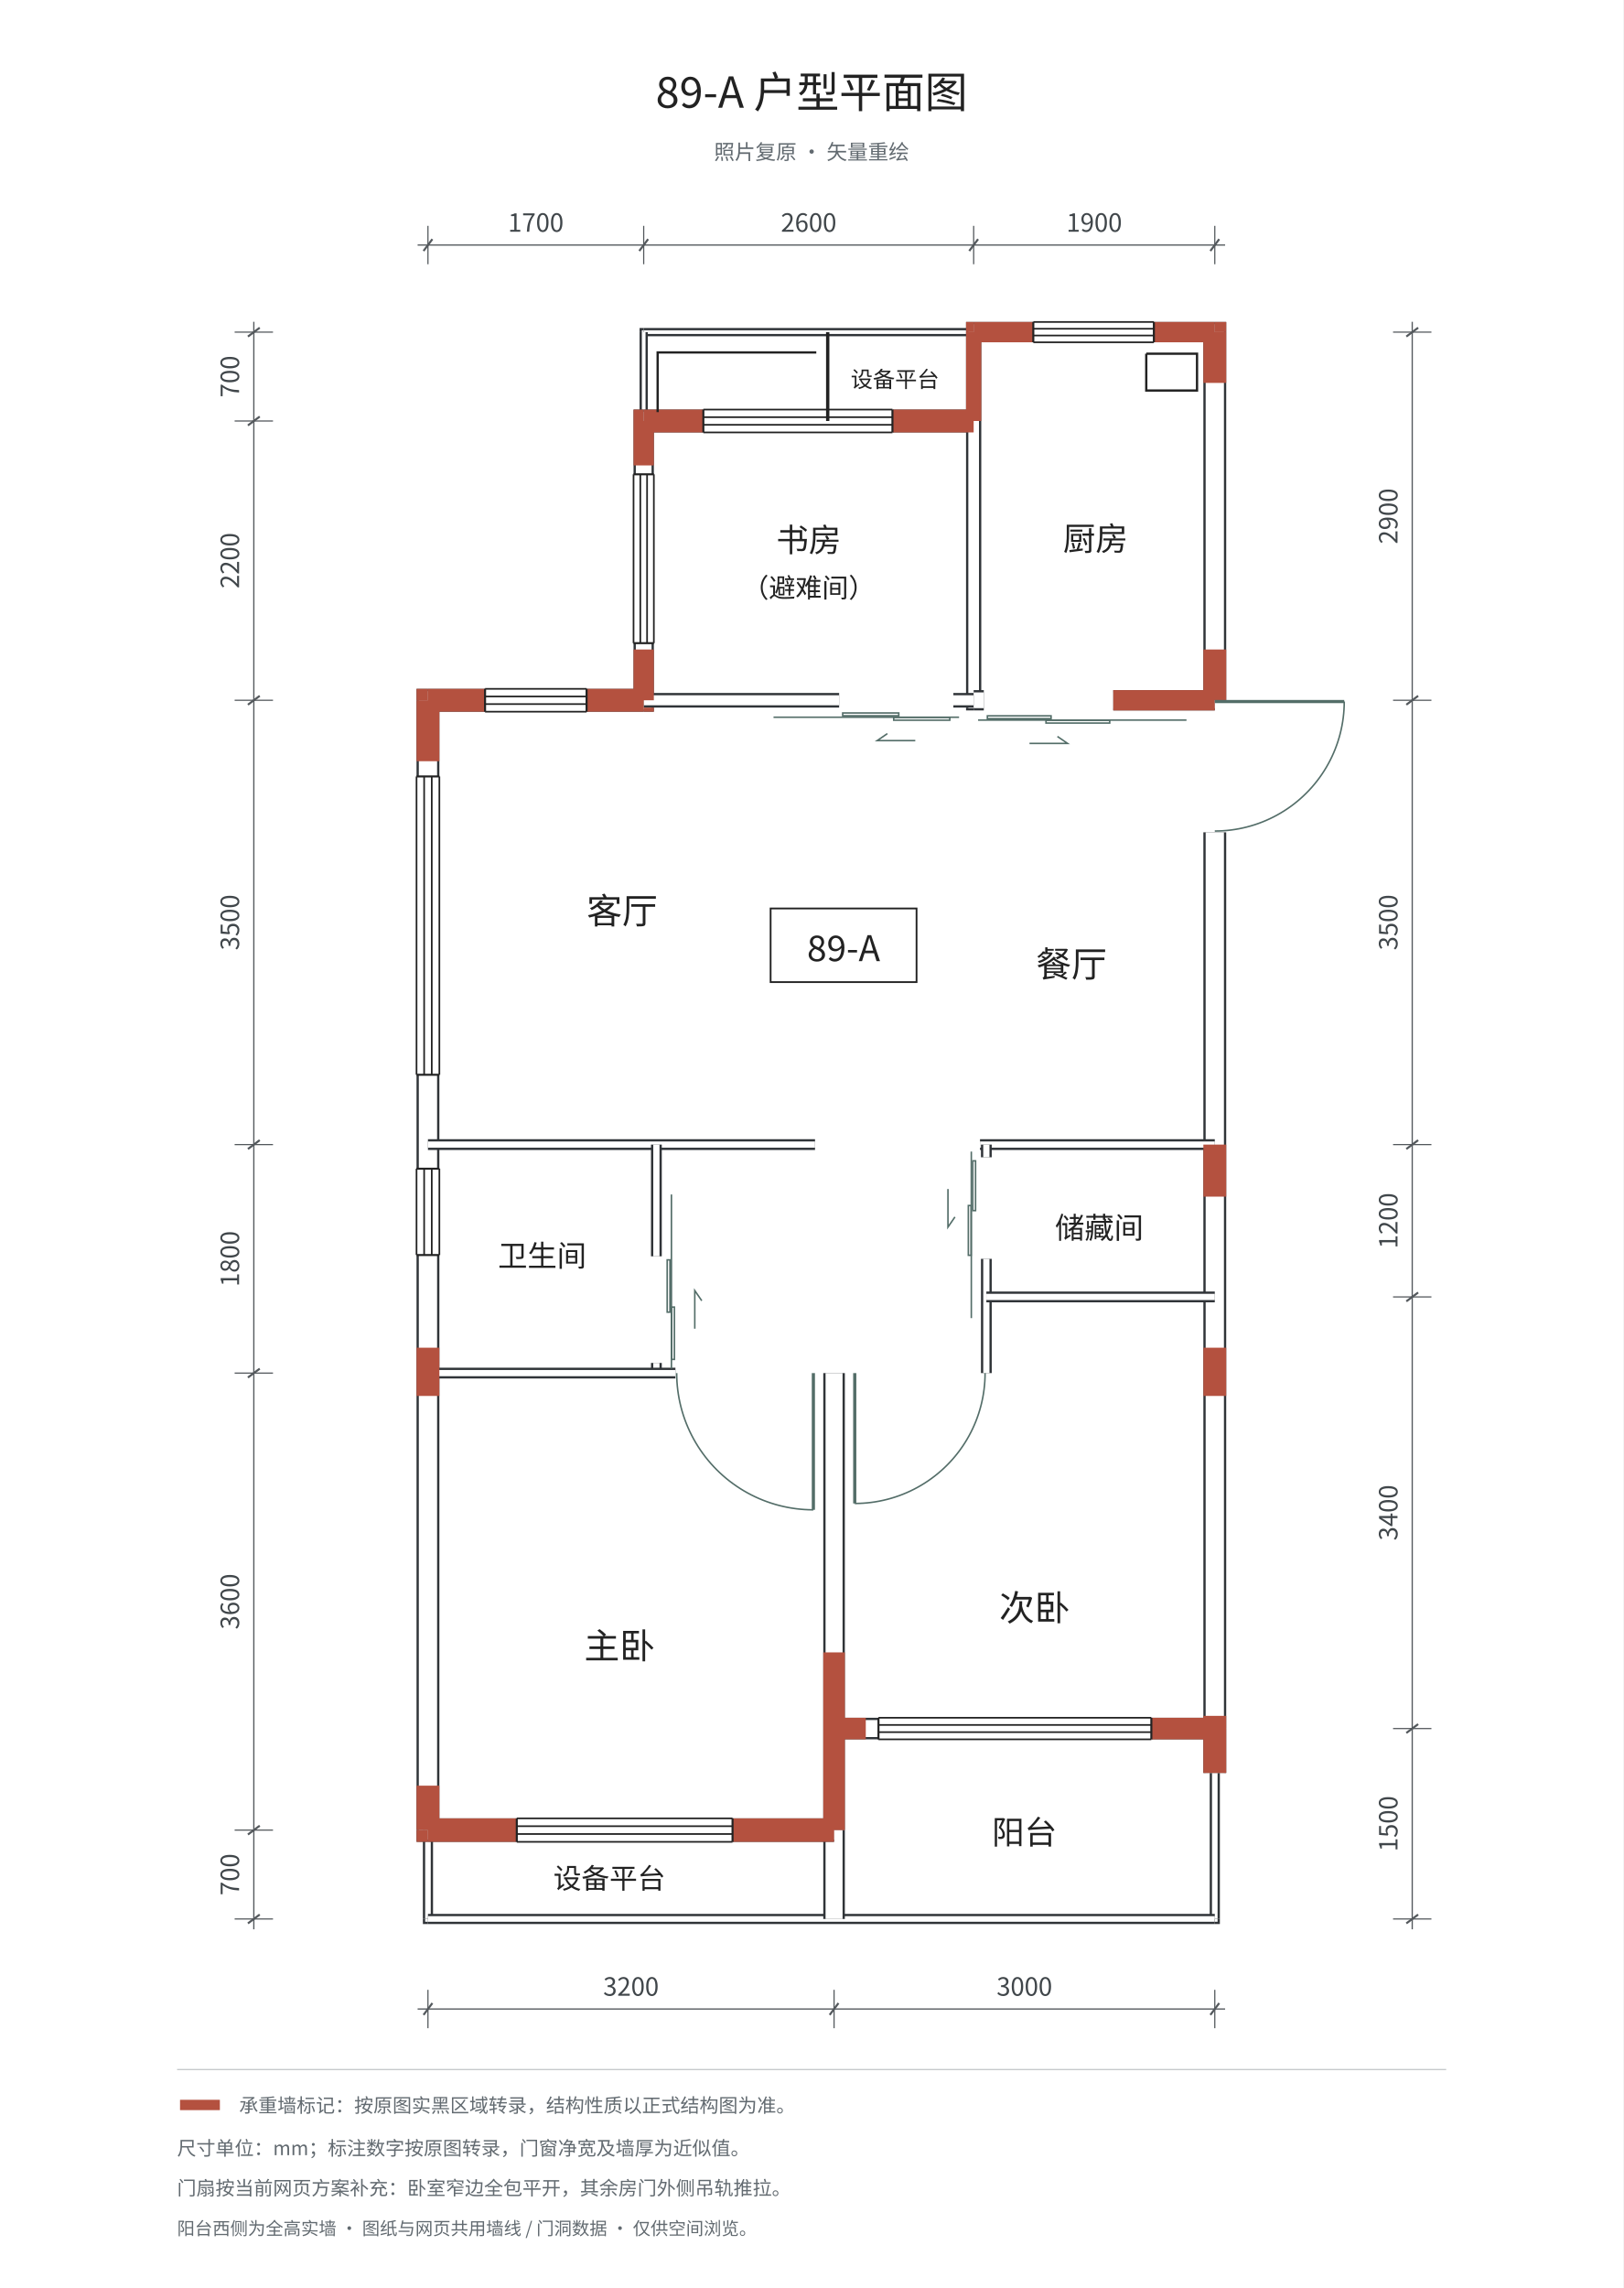
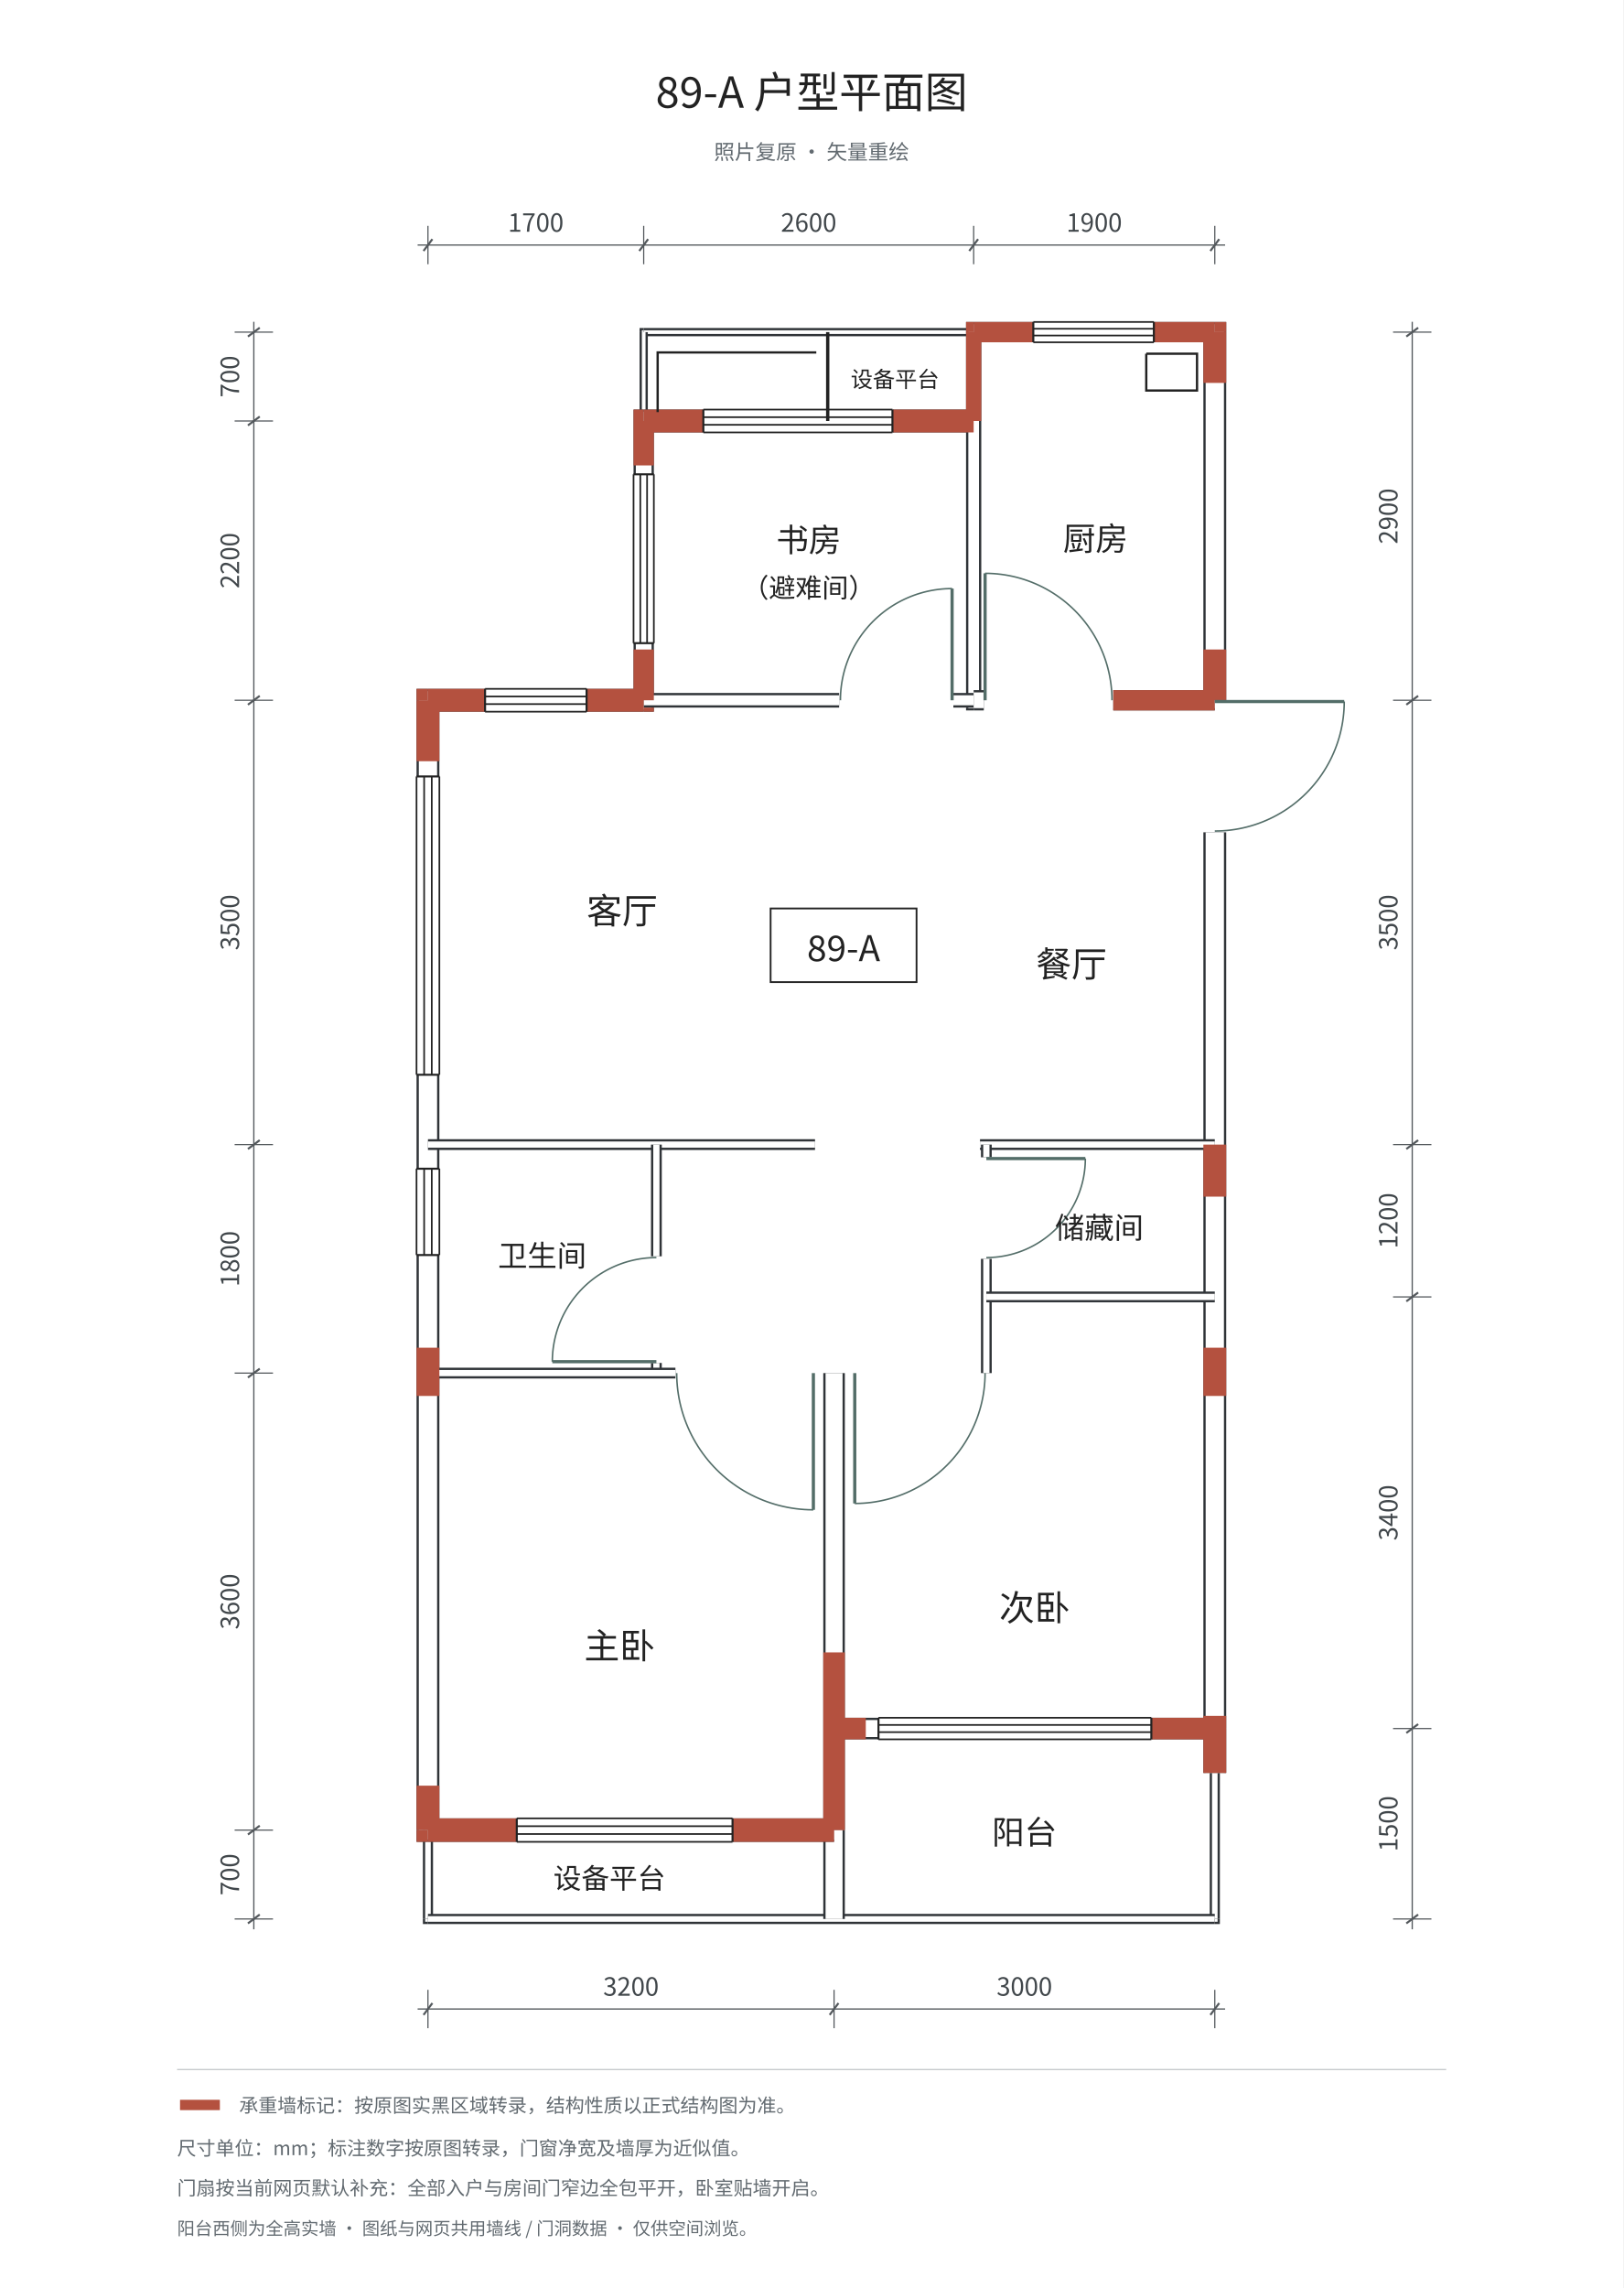
<svg xmlns="http://www.w3.org/2000/svg" width="1100" height="1550" viewBox="0 0 1100 1550">
  <rect width="1100" height="1550" fill="white" />
  <g id="heading">
    <text x="550.000" y="73.000" font-family="Microsoft YaHei, Noto Sans CJK SC, sans-serif" font-size="29" text-anchor="middle" fill="#222222">89-A 户型平面图</text>
    <text x="550.000" y="108.000" font-family="Microsoft YaHei, Noto Sans CJK SC, sans-serif" font-size="14" text-anchor="middle" fill="#626a70">照片复原 · 矢量重绘</text>
  </g>
  <g id="walls">
    <g id="wall-north-platform">
      <polyline points="436.200,225.000 659.800,225.000" fill="none" stroke="#303438" stroke-width="5.590" stroke-linejoin="miter" />
      <polyline points="436.200,225.000 659.800,225.000" fill="none" stroke="#ffffff" stroke-width="2.494" stroke-linejoin="miter" />
    </g>
    <g id="wall-kitchen-north">
      <polyline points="659.800,225.000 700.220,225.000" fill="none" stroke="#303438" stroke-width="13.760" stroke-linejoin="miter" />
      <polyline points="659.800,225.000 700.220,225.000" fill="none" stroke="#ffffff" stroke-width="10.664" stroke-linejoin="miter" />
      <polyline points="781.920,225.000 823.200,225.000" fill="none" stroke="#303438" stroke-width="13.760" stroke-linejoin="miter" />
      <polyline points="781.920,225.000 823.200,225.000" fill="none" stroke="#ffffff" stroke-width="10.664" stroke-linejoin="miter" />
    </g>
    <g id="wall-platform-west">
      <polyline points="436.200,225.000 436.200,285.200" fill="none" stroke="#303438" stroke-width="5.590" stroke-linejoin="miter" />
      <polyline points="436.200,225.000 436.200,285.200" fill="none" stroke="#ffffff" stroke-width="2.494" stroke-linejoin="miter" />
    </g>
    <g id="wall-study-west">
      <polyline points="436.200,285.200 436.200,321.320" fill="none" stroke="#303438" stroke-width="13.760" stroke-linejoin="miter" />
      <polyline points="436.200,285.200 436.200,321.320" fill="none" stroke="#ffffff" stroke-width="10.664" stroke-linejoin="miter" />
      <polyline points="436.200,435.700 436.200,474.400" fill="none" stroke="#303438" stroke-width="13.760" stroke-linejoin="miter" />
      <polyline points="436.200,435.700 436.200,474.400" fill="none" stroke="#ffffff" stroke-width="10.664" stroke-linejoin="miter" />
    </g>
    <g id="wall-east">
      <polyline points="823.200,225.000 823.200,474.400" fill="none" stroke="#303438" stroke-width="15.480" stroke-linejoin="miter" />
      <polyline points="823.200,225.000 823.200,474.400" fill="none" stroke="#ffffff" stroke-width="12.384" stroke-linejoin="miter" />
      <polyline points="823.200,563.840 823.200,1171.000" fill="none" stroke="#303438" stroke-width="15.480" stroke-linejoin="miter" />
      <polyline points="823.200,563.840 823.200,1171.000" fill="none" stroke="#ffffff" stroke-width="12.384" stroke-linejoin="miter" />
    </g>
    <g id="wall-balcony-east-post">
      <polyline points="823.200,1171.000 823.200,1201.100" fill="none" stroke="#303438" stroke-width="15.480" stroke-linejoin="miter" />
      <polyline points="823.200,1171.000 823.200,1201.100" fill="none" stroke="#ffffff" stroke-width="12.384" stroke-linejoin="miter" />
    </g>
    <g id="wall-balcony-east">
      <polyline points="823.200,1201.100 823.200,1300.000" fill="none" stroke="#303438" stroke-width="6.880" stroke-linejoin="miter" />
      <polyline points="823.200,1201.100 823.200,1300.000" fill="none" stroke="#ffffff" stroke-width="3.784" stroke-linejoin="miter" />
    </g>
    <g id="wall-living-north">
      <polyline points="290.000,474.400 328.700,474.400" fill="none" stroke="#303438" stroke-width="15.480" stroke-linejoin="miter" />
      <polyline points="290.000,474.400 328.700,474.400" fill="none" stroke="#ffffff" stroke-width="12.384" stroke-linejoin="miter" />
      <polyline points="397.500,474.400 436.200,474.400" fill="none" stroke="#303438" stroke-width="15.480" stroke-linejoin="miter" />
      <polyline points="397.500,474.400 436.200,474.400" fill="none" stroke="#ffffff" stroke-width="12.384" stroke-linejoin="miter" />
    </g>
    <g id="wall-west">
      <polyline points="290.000,474.400 290.000,526.000" fill="none" stroke="#303438" stroke-width="15.480" stroke-linejoin="miter" />
      <polyline points="290.000,474.400 290.000,526.000" fill="none" stroke="#ffffff" stroke-width="12.384" stroke-linejoin="miter" />
      <polyline points="290.000,728.100 290.000,791.740" fill="none" stroke="#303438" stroke-width="15.480" stroke-linejoin="miter" />
      <polyline points="290.000,728.100 290.000,791.740" fill="none" stroke="#ffffff" stroke-width="12.384" stroke-linejoin="miter" />
      <polyline points="290.000,850.220 290.000,1239.800" fill="none" stroke="#303438" stroke-width="15.480" stroke-linejoin="miter" />
      <polyline points="290.000,850.220 290.000,1239.800" fill="none" stroke="#ffffff" stroke-width="12.384" stroke-linejoin="miter" />
    </g>
    <g id="wall-south-platform-west">
      <polyline points="290.000,1239.800 290.000,1300.000" fill="none" stroke="#303438" stroke-width="6.880" stroke-linejoin="miter" />
      <polyline points="290.000,1239.800 290.000,1300.000" fill="none" stroke="#ffffff" stroke-width="3.784" stroke-linejoin="miter" />
    </g>
    <g id="wall-south-guard">
      <polyline points="290.000,1300.000 823.200,1300.000" fill="none" stroke="#303438" stroke-width="6.880" stroke-linejoin="miter" />
      <polyline points="290.000,1300.000 823.200,1300.000" fill="none" stroke="#ffffff" stroke-width="3.784" stroke-linejoin="miter" />
    </g>
    <g id="wall-study-north">
      <polyline points="436.200,285.200 476.620,285.200" fill="none" stroke="#303438" stroke-width="15.480" stroke-linejoin="miter" />
      <polyline points="436.200,285.200 476.620,285.200" fill="none" stroke="#ffffff" stroke-width="12.384" stroke-linejoin="miter" />
      <polyline points="604.760,285.200 659.800,285.200" fill="none" stroke="#303438" stroke-width="15.480" stroke-linejoin="miter" />
      <polyline points="604.760,285.200 659.800,285.200" fill="none" stroke="#ffffff" stroke-width="12.384" stroke-linejoin="miter" />
    </g>
    <g id="wall-study-kitchen">
      <polyline points="659.800,225.000 659.800,474.400" fill="none" stroke="#303438" stroke-width="10.320" stroke-linejoin="miter" />
      <polyline points="659.800,225.000 659.800,474.400" fill="none" stroke="#ffffff" stroke-width="7.224" stroke-linejoin="miter" />
    </g>
    <g id="wall-study-south">
      <polyline points="436.200,474.400 568.640,474.400" fill="none" stroke="#303438" stroke-width="9.890" stroke-linejoin="miter" />
      <polyline points="436.200,474.400 568.640,474.400" fill="none" stroke="#ffffff" stroke-width="6.794" stroke-linejoin="miter" />
      <polyline points="646.040,474.400 659.800,474.400" fill="none" stroke="#303438" stroke-width="9.890" stroke-linejoin="miter" />
      <polyline points="646.040,474.400 659.800,474.400" fill="none" stroke="#ffffff" stroke-width="6.794" stroke-linejoin="miter" />
    </g>
    <g id="wall-kitchen-south">
      <polyline points="659.800,474.400 666.680,474.400" fill="none" stroke="#303438" stroke-width="13.760" stroke-linejoin="miter" />
      <polyline points="659.800,474.400 666.680,474.400" fill="none" stroke="#ffffff" stroke-width="10.664" stroke-linejoin="miter" />
      <polyline points="754.400,474.400 823.200,474.400" fill="none" stroke="#303438" stroke-width="13.760" stroke-linejoin="miter" />
      <polyline points="754.400,474.400 823.200,474.400" fill="none" stroke="#ffffff" stroke-width="10.664" stroke-linejoin="miter" />
    </g>
    <g id="wall-bath-north">
      <polyline points="290.000,775.400 552.300,775.400" fill="none" stroke="#303438" stroke-width="7.310" stroke-linejoin="miter" />
      <polyline points="290.000,775.400 552.300,775.400" fill="none" stroke="#ffffff" stroke-width="4.214" stroke-linejoin="miter" />
    </g>
    <g id="wall-storage-north">
      <polyline points="664.100,775.400 823.200,775.400" fill="none" stroke="#303438" stroke-width="7.310" stroke-linejoin="miter" />
      <polyline points="664.100,775.400 823.200,775.400" fill="none" stroke="#ffffff" stroke-width="4.214" stroke-linejoin="miter" />
    </g>
    <g id="wall-bath-east">
      <polyline points="444.800,775.400 444.800,851.080" fill="none" stroke="#303438" stroke-width="7.310" stroke-linejoin="miter" />
      <polyline points="444.800,775.400 444.800,851.080" fill="none" stroke="#ffffff" stroke-width="4.214" stroke-linejoin="miter" />
      <polyline points="444.800,923.320 444.800,930.200" fill="none" stroke="#303438" stroke-width="7.310" stroke-linejoin="miter" />
      <polyline points="444.800,923.320 444.800,930.200" fill="none" stroke="#ffffff" stroke-width="4.214" stroke-linejoin="miter" />
    </g>
    <g id="wall-bath-south">
      <polyline points="290.000,930.200 457.700,930.200" fill="none" stroke="#303438" stroke-width="7.310" stroke-linejoin="miter" />
      <polyline points="290.000,930.200 457.700,930.200" fill="none" stroke="#ffffff" stroke-width="4.214" stroke-linejoin="miter" />
    </g>
    <g id="wall-storage-west">
      <polyline points="668.400,775.400 668.400,784.000" fill="none" stroke="#303438" stroke-width="7.310" stroke-linejoin="miter" />
      <polyline points="668.400,775.400 668.400,784.000" fill="none" stroke="#ffffff" stroke-width="4.214" stroke-linejoin="miter" />
      <polyline points="668.400,852.800 668.400,930.200" fill="none" stroke="#303438" stroke-width="7.310" stroke-linejoin="miter" />
      <polyline points="668.400,852.800 668.400,930.200" fill="none" stroke="#ffffff" stroke-width="4.214" stroke-linejoin="miter" />
    </g>
    <g id="wall-storage-south">
      <polyline points="668.400,878.600 823.200,878.600" fill="none" stroke="#303438" stroke-width="7.310" stroke-linejoin="miter" />
      <polyline points="668.400,878.600 823.200,878.600" fill="none" stroke="#ffffff" stroke-width="4.214" stroke-linejoin="miter" />
    </g>
    <g id="wall-bedroom-divider">
      <polyline points="565.200,930.200 565.200,1239.800" fill="none" stroke="#303438" stroke-width="14.620" stroke-linejoin="miter" />
      <polyline points="565.200,930.200 565.200,1239.800" fill="none" stroke="#ffffff" stroke-width="11.524" stroke-linejoin="miter" />
    </g>
    <g id="wall-platform-divider">
      <polyline points="565.200,1239.800 565.200,1300.000" fill="none" stroke="#303438" stroke-width="14.620" stroke-linejoin="miter" />
      <polyline points="565.200,1239.800 565.200,1300.000" fill="none" stroke="#ffffff" stroke-width="11.524" stroke-linejoin="miter" />
    </g>
    <g id="wall-master-south">
      <polyline points="290.000,1239.800 350.200,1239.800" fill="none" stroke="#303438" stroke-width="15.910" stroke-linejoin="miter" />
      <polyline points="290.000,1239.800 350.200,1239.800" fill="none" stroke="#ffffff" stroke-width="12.814" stroke-linejoin="miter" />
      <polyline points="496.400,1239.800 565.200,1239.800" fill="none" stroke="#303438" stroke-width="15.910" stroke-linejoin="miter" />
      <polyline points="496.400,1239.800 565.200,1239.800" fill="none" stroke="#ffffff" stroke-width="12.814" stroke-linejoin="miter" />
    </g>
    <g id="wall-balcony-door">
      <polyline points="565.200,1171.000 595.300,1171.000" fill="none" stroke="#303438" stroke-width="14.620" stroke-linejoin="miter" />
      <polyline points="565.200,1171.000 595.300,1171.000" fill="none" stroke="#ffffff" stroke-width="11.524" stroke-linejoin="miter" />
      <polyline points="780.200,1171.000 823.200,1171.000" fill="none" stroke="#303438" stroke-width="14.620" stroke-linejoin="miter" />
      <polyline points="780.200,1171.000 823.200,1171.000" fill="none" stroke="#ffffff" stroke-width="11.524" stroke-linejoin="miter" />
    </g>
  </g>
  <g id="square-wall-junctions">
    <polygon points="433.405,222.205 436.200,222.205 436.200,225.000 433.405,225.000" fill="#303438" stroke="#303438" stroke-width="0.000" stroke-linejoin="miter" />
    <polygon points="434.953,223.753 436.200,223.753 436.200,225.000 434.953,225.000" fill="#ffffff" stroke="#ffffff" stroke-width="0.000" stroke-linejoin="miter" />
    <polygon points="823.200,218.120 830.940,218.120 830.940,225.000 823.200,225.000" fill="#303438" stroke="#303438" stroke-width="0.000" stroke-linejoin="miter" />
    <polygon points="823.200,219.668 829.392,219.668 829.392,225.000 823.200,225.000" fill="#ffffff" stroke="#ffffff" stroke-width="0.000" stroke-linejoin="miter" />
    <polygon points="654.640,218.120 659.800,218.120 659.800,225.000 654.640,225.000" fill="#303438" stroke="#303438" stroke-width="0.000" stroke-linejoin="miter" />
    <polygon points="656.188,219.668 659.800,219.668 659.800,225.000 656.188,225.000" fill="#ffffff" stroke="#ffffff" stroke-width="0.000" stroke-linejoin="miter" />
    <polygon points="436.200,479.345 443.080,479.345 443.080,482.140 436.200,482.140" fill="#303438" stroke="#303438" stroke-width="0.000" stroke-linejoin="miter" />
    <polygon points="436.200,479.345 441.532,479.345 441.532,480.592 436.200,480.592" fill="#ffffff" stroke="#ffffff" stroke-width="0.000" stroke-linejoin="miter" />
    <polygon points="282.260,466.660 290.000,466.660 290.000,474.400 282.260,474.400" fill="#303438" stroke="#303438" stroke-width="0.000" stroke-linejoin="miter" />
    <polygon points="283.808,468.208 290.000,468.208 290.000,474.400 283.808,474.400" fill="#ffffff" stroke="#ffffff" stroke-width="0.000" stroke-linejoin="miter" />
    <polygon points="823.200,1300.000 826.640,1300.000 826.640,1303.440 823.200,1303.440" fill="#303438" stroke="#303438" stroke-width="0.000" stroke-linejoin="miter" />
    <polygon points="823.200,1300.000 825.092,1300.000 825.092,1301.892 823.200,1301.892" fill="#ffffff" stroke="#ffffff" stroke-width="0.000" stroke-linejoin="miter" />
    <polygon points="286.560,1300.000 290.000,1300.000 290.000,1303.440 286.560,1303.440" fill="#303438" stroke="#303438" stroke-width="0.000" stroke-linejoin="miter" />
    <polygon points="288.108,1300.000 290.000,1300.000 290.000,1301.892 288.108,1301.892" fill="#ffffff" stroke="#ffffff" stroke-width="0.000" stroke-linejoin="miter" />
    <polygon points="429.320,277.460 436.200,277.460 436.200,285.200 429.320,285.200" fill="#303438" stroke="#303438" stroke-width="0.000" stroke-linejoin="miter" />
    <polygon points="430.868,279.008 436.200,279.008 436.200,285.200 430.868,285.200" fill="#ffffff" stroke="#ffffff" stroke-width="0.000" stroke-linejoin="miter" />
    <polygon points="654.640,479.345 659.800,479.345 659.800,481.280 654.640,481.280" fill="#303438" stroke="#303438" stroke-width="0.000" stroke-linejoin="miter" />
    <polygon points="656.188,479.345 659.800,479.345 659.800,479.732 656.188,479.732" fill="#ffffff" stroke="#ffffff" stroke-width="0.000" stroke-linejoin="miter" />
    <polygon points="282.260,1239.800 290.000,1239.800 290.000,1247.755 282.260,1247.755" fill="#303438" stroke="#303438" stroke-width="0.000" stroke-linejoin="miter" />
    <polygon points="283.808,1239.800 290.000,1239.800 290.000,1246.207 283.808,1246.207" fill="#ffffff" stroke="#ffffff" stroke-width="0.000" stroke-linejoin="miter" />
  </g>
  <g id="bearing-from-source-black-regions">
    <polygon points="823.200,218.120 830.940,218.120 830.940,225.000 823.200,225.000" fill="#b4513f" stroke="#b4513f" stroke-width="0.000" stroke-linejoin="miter" />
    <polygon points="654.640,218.120 659.800,218.120 659.800,225.000 654.640,225.000" fill="#b4513f" stroke="#b4513f" stroke-width="0.000" stroke-linejoin="miter" />
    <polygon points="436.200,479.345 443.080,479.345 443.080,482.140 436.200,482.140" fill="#b4513f" stroke="#b4513f" stroke-width="0.000" stroke-linejoin="miter" />
    <polygon points="282.260,466.660 290.000,466.660 290.000,474.400 282.260,474.400" fill="#b4513f" stroke="#b4513f" stroke-width="0.000" stroke-linejoin="miter" />
    <polygon points="429.320,277.460 436.200,277.460 436.200,285.200 429.320,285.200" fill="#b4513f" stroke="#b4513f" stroke-width="0.000" stroke-linejoin="miter" />
    <polygon points="282.260,1239.800 290.000,1239.800 290.000,1247.755 282.260,1247.755" fill="#b4513f" stroke="#b4513f" stroke-width="0.000" stroke-linejoin="miter" />
    <polyline points="659.800,225.000 700.220,225.000" fill="none" stroke="#b4513f" stroke-width="13.760" stroke-linejoin="miter" />
    <polyline points="781.920,225.000 823.200,225.000" fill="none" stroke="#b4513f" stroke-width="13.760" stroke-linejoin="miter" />
    <polyline points="823.200,225.000 823.200,259.400" fill="none" stroke="#b4513f" stroke-width="15.480" stroke-linejoin="miter" />
    <polyline points="659.800,225.000 659.800,285.200" fill="none" stroke="#b4513f" stroke-width="10.320" stroke-linejoin="miter" />
    <polyline points="436.200,285.200 476.620,285.200" fill="none" stroke="#b4513f" stroke-width="15.480" stroke-linejoin="miter" />
    <polyline points="604.760,285.200 659.800,285.200" fill="none" stroke="#b4513f" stroke-width="15.480" stroke-linejoin="miter" />
    <polyline points="436.200,285.200 436.200,315.300" fill="none" stroke="#b4513f" stroke-width="13.760" stroke-linejoin="miter" />
    <polyline points="436.200,440.000 436.200,474.400" fill="none" stroke="#b4513f" stroke-width="13.760" stroke-linejoin="miter" />
    <polyline points="290.000,474.400 328.700,474.400" fill="none" stroke="#b4513f" stroke-width="15.480" stroke-linejoin="miter" />
    <polyline points="397.500,474.400 436.200,474.400" fill="none" stroke="#b4513f" stroke-width="15.480" stroke-linejoin="miter" />
    <polyline points="290.000,474.400 290.000,515.680" fill="none" stroke="#b4513f" stroke-width="15.480" stroke-linejoin="miter" />
    <polyline points="754.400,474.400 823.200,474.400" fill="none" stroke="#b4513f" stroke-width="13.760" stroke-linejoin="miter" />
    <polyline points="823.200,440.000 823.200,474.400" fill="none" stroke="#b4513f" stroke-width="15.480" stroke-linejoin="miter" />
    <polyline points="823.200,775.400 823.200,810.660" fill="none" stroke="#b4513f" stroke-width="15.480" stroke-linejoin="miter" />
    <polyline points="290.000,913.000 290.000,945.680" fill="none" stroke="#b4513f" stroke-width="15.480" stroke-linejoin="miter" />
    <polyline points="823.200,913.000 823.200,945.680" fill="none" stroke="#b4513f" stroke-width="15.480" stroke-linejoin="miter" />
    <polyline points="565.200,1119.400 565.200,1239.800" fill="none" stroke="#b4513f" stroke-width="14.620" stroke-linejoin="miter" />
    <polyline points="565.200,1171.000 586.700,1171.000" fill="none" stroke="#b4513f" stroke-width="14.620" stroke-linejoin="miter" />
    <polyline points="780.200,1171.000 823.200,1171.000" fill="none" stroke="#b4513f" stroke-width="14.620" stroke-linejoin="miter" />
    <polyline points="823.200,1162.400 823.200,1201.100" fill="none" stroke="#b4513f" stroke-width="15.480" stroke-linejoin="miter" />
    <polyline points="290.000,1209.700 290.000,1239.800" fill="none" stroke="#b4513f" stroke-width="15.480" stroke-linejoin="miter" />
    <polyline points="290.000,1239.800 350.200,1239.800" fill="none" stroke="#b4513f" stroke-width="15.910" stroke-linejoin="miter" />
    <polyline points="496.400,1239.800 565.200,1239.800" fill="none" stroke="#b4513f" stroke-width="15.910" stroke-linejoin="miter" />
  </g>
  <g id="windows-and-platforms">
    <polyline points="700.220,225.000 781.920,225.000" fill="none" stroke="#ffffff" stroke-width="15.910" stroke-linejoin="miter" />
    <line x1="700.220" y1="218.120" x2="781.920" y2="218.120" stroke="#222222" stroke-width="1.118" />
    <line x1="700.220" y1="222.707" x2="781.920" y2="222.707" stroke="#222222" stroke-width="1.118" />
    <line x1="700.220" y1="227.293" x2="781.920" y2="227.293" stroke="#222222" stroke-width="1.118" />
    <line x1="700.220" y1="231.880" x2="781.920" y2="231.880" stroke="#222222" stroke-width="1.118" />
    <line x1="700.220" y1="218.120" x2="700.220" y2="231.880" stroke="#222222" stroke-width="1.376" />
    <line x1="781.920" y1="218.120" x2="781.920" y2="231.880" stroke="#222222" stroke-width="1.376" />
    <polyline points="436.200,321.320 436.200,435.700" fill="none" stroke="#ffffff" stroke-width="15.910" stroke-linejoin="miter" />
    <line x1="443.080" y1="321.320" x2="443.080" y2="435.700" stroke="#222222" stroke-width="1.118" />
    <line x1="438.493" y1="321.320" x2="438.493" y2="435.700" stroke="#222222" stroke-width="1.118" />
    <line x1="433.907" y1="321.320" x2="433.907" y2="435.700" stroke="#222222" stroke-width="1.118" />
    <line x1="429.320" y1="321.320" x2="429.320" y2="435.700" stroke="#222222" stroke-width="1.118" />
    <line x1="443.080" y1="321.320" x2="429.320" y2="321.320" stroke="#222222" stroke-width="1.376" />
    <line x1="443.080" y1="435.700" x2="429.320" y2="435.700" stroke="#222222" stroke-width="1.376" />
    <polyline points="328.700,474.400 397.500,474.400" fill="none" stroke="#ffffff" stroke-width="17.630" stroke-linejoin="miter" />
    <line x1="328.700" y1="466.660" x2="397.500" y2="466.660" stroke="#222222" stroke-width="1.118" />
    <line x1="328.700" y1="471.820" x2="397.500" y2="471.820" stroke="#222222" stroke-width="1.118" />
    <line x1="328.700" y1="476.980" x2="397.500" y2="476.980" stroke="#222222" stroke-width="1.118" />
    <line x1="328.700" y1="482.140" x2="397.500" y2="482.140" stroke="#222222" stroke-width="1.118" />
    <line x1="328.700" y1="466.660" x2="328.700" y2="482.140" stroke="#222222" stroke-width="1.376" />
    <line x1="397.500" y1="466.660" x2="397.500" y2="482.140" stroke="#222222" stroke-width="1.376" />
    <polyline points="290.000,526.000 290.000,728.100" fill="none" stroke="#ffffff" stroke-width="17.630" stroke-linejoin="miter" />
    <line x1="297.740" y1="526.000" x2="297.740" y2="728.100" stroke="#222222" stroke-width="1.118" />
    <line x1="292.580" y1="526.000" x2="292.580" y2="728.100" stroke="#222222" stroke-width="1.118" />
    <line x1="287.420" y1="526.000" x2="287.420" y2="728.100" stroke="#222222" stroke-width="1.118" />
    <line x1="282.260" y1="526.000" x2="282.260" y2="728.100" stroke="#222222" stroke-width="1.118" />
    <line x1="297.740" y1="526.000" x2="282.260" y2="526.000" stroke="#222222" stroke-width="1.376" />
    <line x1="297.740" y1="728.100" x2="282.260" y2="728.100" stroke="#222222" stroke-width="1.376" />
    <polyline points="290.000,791.740 290.000,850.220" fill="none" stroke="#ffffff" stroke-width="17.630" stroke-linejoin="miter" />
    <line x1="297.740" y1="791.740" x2="297.740" y2="850.220" stroke="#222222" stroke-width="1.118" />
    <line x1="292.580" y1="791.740" x2="292.580" y2="850.220" stroke="#222222" stroke-width="1.118" />
    <line x1="287.420" y1="791.740" x2="287.420" y2="850.220" stroke="#222222" stroke-width="1.118" />
    <line x1="282.260" y1="791.740" x2="282.260" y2="850.220" stroke="#222222" stroke-width="1.118" />
    <line x1="297.740" y1="791.740" x2="282.260" y2="791.740" stroke="#222222" stroke-width="1.376" />
    <line x1="297.740" y1="850.220" x2="282.260" y2="850.220" stroke="#222222" stroke-width="1.376" />
    <polyline points="476.620,285.200 604.760,285.200" fill="none" stroke="#ffffff" stroke-width="17.630" stroke-linejoin="miter" />
    <line x1="476.620" y1="277.460" x2="604.760" y2="277.460" stroke="#222222" stroke-width="1.118" />
    <line x1="476.620" y1="282.620" x2="604.760" y2="282.620" stroke="#222222" stroke-width="1.118" />
    <line x1="476.620" y1="287.780" x2="604.760" y2="287.780" stroke="#222222" stroke-width="1.118" />
    <line x1="476.620" y1="292.940" x2="604.760" y2="292.940" stroke="#222222" stroke-width="1.118" />
    <line x1="476.620" y1="277.460" x2="476.620" y2="292.940" stroke="#222222" stroke-width="1.376" />
    <line x1="604.760" y1="277.460" x2="604.760" y2="292.940" stroke="#222222" stroke-width="1.376" />
    <polyline points="350.200,1239.800 496.400,1239.800" fill="none" stroke="#ffffff" stroke-width="18.060" stroke-linejoin="miter" />
    <line x1="350.200" y1="1231.845" x2="496.400" y2="1231.845" stroke="#222222" stroke-width="1.118" />
    <line x1="350.200" y1="1237.148" x2="496.400" y2="1237.148" stroke="#222222" stroke-width="1.118" />
    <line x1="350.200" y1="1242.452" x2="496.400" y2="1242.452" stroke="#222222" stroke-width="1.118" />
    <line x1="350.200" y1="1247.755" x2="496.400" y2="1247.755" stroke="#222222" stroke-width="1.118" />
    <line x1="350.200" y1="1231.845" x2="350.200" y2="1247.755" stroke="#222222" stroke-width="1.376" />
    <line x1="496.400" y1="1231.845" x2="496.400" y2="1247.755" stroke="#222222" stroke-width="1.376" />
    <polyline points="595.300,1171.000 780.200,1171.000" fill="none" stroke="#ffffff" stroke-width="16.770" stroke-linejoin="miter" />
    <line x1="595.300" y1="1163.690" x2="780.200" y2="1163.690" stroke="#222222" stroke-width="1.118" />
    <line x1="595.300" y1="1168.563" x2="780.200" y2="1168.563" stroke="#222222" stroke-width="1.118" />
    <line x1="595.300" y1="1173.437" x2="780.200" y2="1173.437" stroke="#222222" stroke-width="1.118" />
    <line x1="595.300" y1="1178.310" x2="780.200" y2="1178.310" stroke="#222222" stroke-width="1.118" />
    <line x1="595.300" y1="1163.690" x2="595.300" y2="1178.310" stroke="#222222" stroke-width="1.376" />
    <line x1="780.200" y1="1163.690" x2="780.200" y2="1178.310" stroke="#222222" stroke-width="1.376" />
    <line x1="560.900" y1="225.000" x2="560.900" y2="285.200" stroke="#222222" stroke-width="2.236" />
    <polyline points="445.660,279.180 445.660,238.760 553.160,238.760" fill="none" stroke="#222222" stroke-width="1.548" stroke-linejoin="miter" />
    <polyline points="776.760,239.620 811.160,239.620 811.160,264.560 776.760,264.560 776.760,239.620" fill="none" stroke="#222222" stroke-width="1.548" stroke-linejoin="miter" />
  </g>
  <g id="doors-current-viewer-scheme">
    <g id="door-entry">
      <polyline points="823.200,562.980 825.955,562.937 828.708,562.807 831.455,562.591 834.194,562.288 836.922,561.900 839.637,561.426 842.336,560.867 845.015,560.224 847.673,559.497 850.307,558.687 852.914,557.794 855.492,556.820 858.038,555.765 860.549,554.631 863.024,553.419 865.459,552.130 867.853,550.764 870.203,549.324 872.506,547.812 874.761,546.227 876.964,544.572 879.115,542.849 881.210,541.060 883.248,539.205 885.227,537.287 887.145,535.308 889.000,533.270 890.789,531.175 892.512,529.024 894.167,526.821 895.752,524.566 897.264,522.263 898.704,519.913 900.070,517.519 901.359,515.084 902.571,512.609 903.705,510.098 904.760,507.552 905.734,504.974 906.627,502.367 907.437,499.733 908.164,497.075 908.807,494.396 909.366,491.697 909.840,488.982 910.228,486.254 910.531,483.515 910.747,480.768 910.877,478.015 910.920,475.260" fill="none" stroke="#536d68" stroke-width="1.032" stroke-linejoin="miter" />
      <polyline points="823.200,475.260 910.920,475.260" fill="none" stroke="#536d68" stroke-width="2.150" stroke-linejoin="miter" />
    </g>
    <g id="door-study">
-       <polygon points="571.048,483.000 609.060,483.000 609.060,484.892 571.048,484.892" fill="none" stroke="#536d68" stroke-width="1.032" stroke-linejoin="miter" />
-       <polygon points="605.620,486.010 643.632,486.010 643.632,487.902 605.620,487.902" fill="none" stroke="#536d68" stroke-width="1.032" stroke-linejoin="miter" />
-       <polyline points="524.178,485.881 649.910,485.881" fill="none" stroke="#536d68" stroke-width="1.032" stroke-linejoin="miter" />
-       <polyline points="620.240,501.705 594.440,501.705 601.320,496.975" fill="none" stroke="#536d68" stroke-width="1.032" stroke-linejoin="miter" />
+       <polyline points="569.500,474.400 569.537,472.023 569.649,469.648 569.836,467.278 570.097,464.915 570.432,462.561 570.841,460.219 571.323,457.891 571.878,455.579 572.505,453.286 573.204,451.014 573.974,448.764 574.815,446.540 575.724,444.344 576.703,442.177 577.749,440.042 578.861,437.941 580.039,435.876 581.281,433.849 582.587,431.862 583.954,429.916 585.381,428.015 586.868,426.160 588.412,424.352 590.012,422.593 591.666,420.886 593.373,419.232 595.132,417.632 596.940,416.088 598.795,414.601 600.696,413.174 602.642,411.807 604.629,410.501 606.656,409.259 608.721,408.081 610.822,406.969 612.957,405.923 615.124,404.944 617.320,404.035 619.544,403.194 621.794,402.424 624.066,401.725 626.359,401.098 628.671,400.543 630.999,400.061 633.341,399.652 635.695,399.317 638.058,399.056 640.428,398.869 642.803,398.757 645.180,398.720" fill="none" stroke="#536d68" stroke-width="1.032" stroke-linejoin="miter" />
+       <polyline points="645.180,474.400 645.180,398.720" fill="none" stroke="#536d68" stroke-width="2.150" stroke-linejoin="miter" />
    </g>
    <g id="door-kitchen">
-       <polygon points="669.088,484.935 712.260,484.935 712.260,486.827 669.088,486.827" fill="none" stroke="#536d68" stroke-width="1.032" stroke-linejoin="miter" />
-       <polygon points="708.820,487.945 751.992,487.945 751.992,489.837 708.820,489.837" fill="none" stroke="#536d68" stroke-width="1.032" stroke-linejoin="miter" />
-       <polyline points="662.810,487.816 804.022,487.816" fill="none" stroke="#536d68" stroke-width="1.032" stroke-linejoin="miter" />
-       <polyline points="697.640,503.640 723.440,503.640 716.560,498.910" fill="none" stroke="#536d68" stroke-width="1.032" stroke-linejoin="miter" />
+       <polyline points="753.540,474.400 753.498,471.699 753.370,469.000 753.158,466.307 752.862,463.621 752.481,460.947 752.017,458.285 751.469,455.640 750.838,453.013 750.125,450.407 749.331,447.825 748.456,445.269 747.501,442.741 746.467,440.245 745.355,437.783 744.167,435.357 742.902,432.969 741.564,430.622 740.152,428.319 738.669,426.061 737.115,423.850 735.493,421.690 733.804,419.582 732.050,417.527 730.231,415.529 728.351,413.589 726.411,411.709 724.413,409.890 722.358,408.136 720.250,406.447 718.090,404.825 715.879,403.271 713.621,401.788 711.318,400.376 708.971,399.038 706.583,397.773 704.157,396.585 701.695,395.473 699.199,394.439 696.671,393.484 694.115,392.609 691.533,391.815 688.927,391.102 686.300,390.471 683.655,389.923 680.993,389.459 678.319,389.078 675.633,388.782 672.940,388.570 670.241,388.442 667.540,388.400" fill="none" stroke="#536d68" stroke-width="1.032" stroke-linejoin="miter" />
+       <polyline points="667.540,474.400 667.540,388.400" fill="none" stroke="#536d68" stroke-width="2.150" stroke-linejoin="miter" />
    </g>
    <g id="door-bath">
-       <polygon points="454.002,853.488 454.002,888.920 452.110,888.920 452.110,853.488" fill="none" stroke="#536d68" stroke-width="1.032" stroke-linejoin="miter" />
-       <polygon points="457.012,885.480 457.012,920.912 455.120,920.912 455.120,885.480" fill="none" stroke="#536d68" stroke-width="1.032" stroke-linejoin="miter" />
-       <polyline points="454.991,809.198 454.991,927.190" fill="none" stroke="#536d68" stroke-width="1.032" stroke-linejoin="miter" />
-       <polyline points="470.815,900.100 470.815,874.300 475.545,881.180" fill="none" stroke="#536d68" stroke-width="1.032" stroke-linejoin="miter" />
+       <polyline points="444.800,851.940 442.585,851.975 440.372,852.079 438.163,852.253 435.962,852.496 433.768,852.808 431.586,853.189 429.417,853.638 427.262,854.156 425.126,854.740 423.008,855.391 420.912,856.109 418.840,856.892 416.793,857.740 414.774,858.652 412.785,859.626 410.827,860.663 408.902,861.760 407.013,862.918 405.162,864.134 403.349,865.408 401.578,866.738 399.849,868.123 398.164,869.562 396.526,871.053 394.935,872.595 393.393,874.186 391.902,875.824 390.463,877.509 389.078,879.238 387.748,881.009 386.474,882.822 385.258,884.673 384.100,886.562 383.003,888.487 381.966,890.445 380.992,892.434 380.080,894.453 379.232,896.500 378.449,898.572 377.731,900.668 377.080,902.786 376.496,904.922 375.978,907.077 375.529,909.246 375.148,911.428 374.836,913.622 374.593,915.823 374.419,918.032 374.315,920.245 374.280,922.460" fill="none" stroke="#536d68" stroke-width="1.032" stroke-linejoin="miter" />
+       <polyline points="444.800,922.460 374.280,922.460" fill="none" stroke="#536d68" stroke-width="2.150" stroke-linejoin="miter" />
    </g>
    <g id="door-storage">
-       <polygon points="661.090,786.408 661.090,820.120 659.198,820.120 659.198,786.408" fill="none" stroke="#536d68" stroke-width="1.032" stroke-linejoin="miter" />
-       <polygon points="658.080,816.680 658.080,850.392 656.188,850.392 656.188,816.680" fill="none" stroke="#536d68" stroke-width="1.032" stroke-linejoin="miter" />
-       <polyline points="658.209,780.130 658.209,892.962" fill="none" stroke="#536d68" stroke-width="1.032" stroke-linejoin="miter" />
-       <polyline points="642.385,805.500 642.385,831.300 647.115,824.420" fill="none" stroke="#536d68" stroke-width="1.032" stroke-linejoin="miter" />
+       <polyline points="668.400,851.940 670.507,851.907 672.612,851.808 674.713,851.642 676.807,851.411 678.894,851.114 680.970,850.752 683.033,850.324 685.082,849.833 687.115,849.277 689.129,848.657 691.123,847.974 693.094,847.229 695.041,846.423 696.961,845.556 698.854,844.629 700.716,843.643 702.546,842.599 704.343,841.498 706.105,840.341 707.829,839.129 709.514,837.864 711.158,836.546 712.761,835.177 714.319,833.759 715.833,832.293 717.299,830.779 718.717,829.221 720.086,827.618 721.404,825.974 722.669,824.289 723.881,822.565 725.038,820.803 726.139,819.006 727.183,817.176 728.169,815.314 729.096,813.421 729.963,811.501 730.769,809.554 731.514,807.583 732.197,805.589 732.817,803.575 733.373,801.542 733.864,799.493 734.292,797.430 734.654,795.354 734.951,793.267 735.182,791.173 735.348,789.072 735.447,786.967 735.480,784.860" fill="none" stroke="#536d68" stroke-width="1.032" stroke-linejoin="miter" />
+       <polyline points="668.400,784.860 735.480,784.860" fill="none" stroke="#536d68" stroke-width="2.150" stroke-linejoin="miter" />
    </g>
    <g id="door-master">
      <polyline points="458.560,930.200 458.606,933.109 458.743,936.016 458.971,938.917 459.290,941.809 459.700,944.689 460.201,947.556 460.791,950.405 461.470,953.234 462.238,956.041 463.093,958.822 464.036,961.575 465.064,964.296 466.178,966.985 467.375,969.637 468.655,972.250 470.017,974.821 471.458,977.348 472.979,979.829 474.576,982.261 476.249,984.642 477.996,986.969 479.816,989.239 481.705,991.452 483.663,993.604 485.688,995.694 487.778,997.719 489.930,999.677 492.143,1001.566 494.413,1003.386 496.740,1005.133 499.121,1006.806 501.553,1008.403 504.034,1009.924 506.561,1011.365 509.132,1012.727 511.745,1014.007 514.397,1015.204 517.086,1016.318 519.807,1017.346 522.560,1018.289 525.341,1019.144 528.148,1019.912 530.977,1020.591 533.826,1021.181 536.693,1021.682 539.573,1022.092 542.465,1022.411 545.366,1022.639 548.273,1022.776 551.182,1022.822" fill="none" stroke="#536d68" stroke-width="1.032" stroke-linejoin="miter" />
      <polyline points="551.182,930.200 551.182,1022.822" fill="none" stroke="#536d68" stroke-width="2.150" stroke-linejoin="miter" />
    </g>
    <g id="door-second">
      <polyline points="667.540,930.200 667.496,932.974 667.366,935.746 667.148,938.512 666.844,941.270 666.453,944.017 665.976,946.750 665.413,949.467 664.765,952.165 664.033,954.841 663.217,957.493 662.318,960.118 661.338,962.713 660.276,965.277 659.134,967.806 657.913,970.297 656.615,972.749 655.240,975.160 653.791,977.525 652.267,979.844 650.672,982.114 649.006,984.333 647.271,986.499 645.469,988.608 643.602,990.661 641.671,992.653 639.679,994.584 637.626,996.451 635.517,998.253 633.351,999.988 631.132,1001.654 628.862,1003.249 626.543,1004.773 624.178,1006.222 621.767,1007.597 619.315,1008.895 616.824,1010.116 614.295,1011.258 611.731,1012.320 609.136,1013.300 606.511,1014.199 603.859,1015.015 601.183,1015.747 598.485,1016.395 595.768,1016.958 593.035,1017.435 590.288,1017.826 587.530,1018.130 584.764,1018.348 581.992,1018.478 579.218,1018.522" fill="none" stroke="#536d68" stroke-width="1.032" stroke-linejoin="miter" />
      <polyline points="579.218,930.200 579.218,1018.522" fill="none" stroke="#536d68" stroke-width="2.150" stroke-linejoin="miter" />
    </g>
  </g>
  <g id="room-labels">
    <text x="548.000" y="373.780" font-family="Microsoft YaHei, Noto Sans CJK SC, sans-serif" font-size="22" text-anchor="middle" fill="#222222">书房</text>
    <text x="548.000" y="404.740" font-family="Microsoft YaHei, Noto Sans CJK SC, sans-serif" font-size="18" text-anchor="middle" fill="#222222">（避难间）</text>
    <text x="742.360" y="372.920" font-family="Microsoft YaHei, Noto Sans CJK SC, sans-serif" font-size="22" text-anchor="middle" fill="#222222">厨房</text>
    <text x="606.480" y="262.410" font-family="Microsoft YaHei, Noto Sans CJK SC, sans-serif" font-size="15" text-anchor="middle" fill="#222222">设备平台</text>
    <text x="421.580" y="625.760" font-family="Microsoft YaHei, Noto Sans CJK SC, sans-serif" font-size="24" text-anchor="middle" fill="#222222">客厅</text>
    <text x="726.020" y="661.880" font-family="Microsoft YaHei, Noto Sans CJK SC, sans-serif" font-size="24" text-anchor="middle" fill="#222222">餐厅</text>
    <text x="367.400" y="857.960" font-family="Microsoft YaHei, Noto Sans CJK SC, sans-serif" font-size="20" text-anchor="middle" fill="#222222">卫生间</text>
    <text x="744.940" y="839.040" font-family="Microsoft YaHei, Noto Sans CJK SC, sans-serif" font-size="20" text-anchor="middle" fill="#222222">储藏间</text>
    <text x="419.860" y="1123.700" font-family="Microsoft YaHei, Noto Sans CJK SC, sans-serif" font-size="24" text-anchor="middle" fill="#222222">主卧</text>
    <text x="701.080" y="1097.900" font-family="Microsoft YaHei, Noto Sans CJK SC, sans-serif" font-size="24" text-anchor="middle" fill="#222222">次卧</text>
    <text x="694.200" y="1249.260" font-family="Microsoft YaHei, Noto Sans CJK SC, sans-serif" font-size="22" text-anchor="middle" fill="#222222">阳台</text>
    <text x="412.980" y="1279.360" font-family="Microsoft YaHei, Noto Sans CJK SC, sans-serif" font-size="19" text-anchor="middle" fill="#222222">设备平台</text>
    <polygon points="522.200,615.440 621.100,615.440 621.100,665.320 522.200,665.320" fill="none" stroke="#222222" stroke-width="1.200" stroke-linejoin="miter" />
    <text x="571.650" y="651.130" font-family="Microsoft YaHei, Noto Sans CJK SC, sans-serif" font-size="24" text-anchor="middle" fill="#222222">89-A</text>
  </g>
  <g id="dimensions-mm">
    <line x1="283.000" y1="166.000" x2="830.200" y2="166.000" stroke="#53585c" stroke-width="0.850" />
    <line x1="290.000" y1="153.000" x2="290.000" y2="179.000" stroke="#53585c" stroke-width="0.800" />
    <line x1="287.000" y1="170.000" x2="293.000" y2="162.000" stroke="#53585c" stroke-width="1.400" />
    <line x1="436.200" y1="153.000" x2="436.200" y2="179.000" stroke="#53585c" stroke-width="0.800" />
    <line x1="433.200" y1="170.000" x2="439.200" y2="162.000" stroke="#53585c" stroke-width="1.400" />
    <line x1="659.800" y1="153.000" x2="659.800" y2="179.000" stroke="#53585c" stroke-width="0.800" />
    <line x1="656.800" y1="170.000" x2="662.800" y2="162.000" stroke="#53585c" stroke-width="1.400" />
    <line x1="823.200" y1="153.000" x2="823.200" y2="179.000" stroke="#53585c" stroke-width="0.800" />
    <line x1="820.200" y1="170.000" x2="826.200" y2="162.000" stroke="#53585c" stroke-width="1.400" />
    <text x="363.100" y="157.000" font-family="Microsoft YaHei, Noto Sans CJK SC, sans-serif" font-size="17" text-anchor="middle" fill="#40464a">1700</text>
    <text x="548.000" y="157.000" font-family="Microsoft YaHei, Noto Sans CJK SC, sans-serif" font-size="17" text-anchor="middle" fill="#40464a">2600</text>
    <text x="741.500" y="157.000" font-family="Microsoft YaHei, Noto Sans CJK SC, sans-serif" font-size="17" text-anchor="middle" fill="#40464a">1900</text>
    <line x1="283.000" y1="1361.000" x2="830.200" y2="1361.000" stroke="#53585c" stroke-width="0.850" />
    <line x1="290.000" y1="1348.000" x2="290.000" y2="1374.000" stroke="#53585c" stroke-width="0.800" />
    <line x1="287.000" y1="1365.000" x2="293.000" y2="1357.000" stroke="#53585c" stroke-width="1.400" />
    <line x1="565.200" y1="1348.000" x2="565.200" y2="1374.000" stroke="#53585c" stroke-width="0.800" />
    <line x1="562.200" y1="1365.000" x2="568.200" y2="1357.000" stroke="#53585c" stroke-width="1.400" />
    <line x1="823.200" y1="1348.000" x2="823.200" y2="1374.000" stroke="#53585c" stroke-width="0.800" />
    <line x1="820.200" y1="1365.000" x2="826.200" y2="1357.000" stroke="#53585c" stroke-width="1.400" />
    <text x="427.600" y="1352.000" font-family="Microsoft YaHei, Noto Sans CJK SC, sans-serif" font-size="17" text-anchor="middle" fill="#40464a">3200</text>
    <text x="694.200" y="1352.000" font-family="Microsoft YaHei, Noto Sans CJK SC, sans-serif" font-size="17" text-anchor="middle" fill="#40464a">3000</text>
    <line x1="172.000" y1="218.000" x2="172.000" y2="1307.000" stroke="#53585c" stroke-width="0.850" />
    <line x1="159.000" y1="225.000" x2="185.000" y2="225.000" stroke="#53585c" stroke-width="0.800" />
    <line x1="168.000" y1="228.000" x2="176.000" y2="222.000" stroke="#53585c" stroke-width="1.400" />
    <line x1="159.000" y1="285.200" x2="185.000" y2="285.200" stroke="#53585c" stroke-width="0.800" />
    <line x1="168.000" y1="288.200" x2="176.000" y2="282.200" stroke="#53585c" stroke-width="1.400" />
    <line x1="159.000" y1="474.400" x2="185.000" y2="474.400" stroke="#53585c" stroke-width="0.800" />
    <line x1="168.000" y1="477.400" x2="176.000" y2="471.400" stroke="#53585c" stroke-width="1.400" />
    <line x1="159.000" y1="775.400" x2="185.000" y2="775.400" stroke="#53585c" stroke-width="0.800" />
    <line x1="168.000" y1="778.400" x2="176.000" y2="772.400" stroke="#53585c" stroke-width="1.400" />
    <line x1="159.000" y1="930.200" x2="185.000" y2="930.200" stroke="#53585c" stroke-width="0.800" />
    <line x1="168.000" y1="933.200" x2="176.000" y2="927.200" stroke="#53585c" stroke-width="1.400" />
    <line x1="159.000" y1="1239.800" x2="185.000" y2="1239.800" stroke="#53585c" stroke-width="0.800" />
    <line x1="168.000" y1="1242.800" x2="176.000" y2="1236.800" stroke="#53585c" stroke-width="1.400" />
    <line x1="159.000" y1="1300.000" x2="185.000" y2="1300.000" stroke="#53585c" stroke-width="0.800" />
    <line x1="168.000" y1="1303.000" x2="176.000" y2="1297.000" stroke="#53585c" stroke-width="1.400" />
    <text x="162.000" y="255.100" font-family="Microsoft YaHei, Noto Sans CJK SC, sans-serif" font-size="17" text-anchor="middle" fill="#40464a" transform="rotate(-90 162.000 255.100)">700</text>
    <text x="162.000" y="379.800" font-family="Microsoft YaHei, Noto Sans CJK SC, sans-serif" font-size="17" text-anchor="middle" fill="#40464a" transform="rotate(-90 162.000 379.800)">2200</text>
    <text x="162.000" y="624.900" font-family="Microsoft YaHei, Noto Sans CJK SC, sans-serif" font-size="17" text-anchor="middle" fill="#40464a" transform="rotate(-90 162.000 624.900)">3500</text>
    <text x="162.000" y="852.800" font-family="Microsoft YaHei, Noto Sans CJK SC, sans-serif" font-size="17" text-anchor="middle" fill="#40464a" transform="rotate(-90 162.000 852.800)">1800</text>
    <text x="162.000" y="1085.000" font-family="Microsoft YaHei, Noto Sans CJK SC, sans-serif" font-size="17" text-anchor="middle" fill="#40464a" transform="rotate(-90 162.000 1085.000)">3600</text>
    <text x="162.000" y="1269.900" font-family="Microsoft YaHei, Noto Sans CJK SC, sans-serif" font-size="17" text-anchor="middle" fill="#40464a" transform="rotate(-90 162.000 1269.900)">700</text>
    <line x1="957.000" y1="218.000" x2="957.000" y2="1307.000" stroke="#53585c" stroke-width="0.850" />
    <line x1="944.000" y1="225.000" x2="970.000" y2="225.000" stroke="#53585c" stroke-width="0.800" />
    <line x1="953.000" y1="228.000" x2="961.000" y2="222.000" stroke="#53585c" stroke-width="1.400" />
    <line x1="944.000" y1="474.400" x2="970.000" y2="474.400" stroke="#53585c" stroke-width="0.800" />
    <line x1="953.000" y1="477.400" x2="961.000" y2="471.400" stroke="#53585c" stroke-width="1.400" />
    <line x1="944.000" y1="775.400" x2="970.000" y2="775.400" stroke="#53585c" stroke-width="0.800" />
    <line x1="953.000" y1="778.400" x2="961.000" y2="772.400" stroke="#53585c" stroke-width="1.400" />
    <line x1="944.000" y1="878.600" x2="970.000" y2="878.600" stroke="#53585c" stroke-width="0.800" />
    <line x1="953.000" y1="881.600" x2="961.000" y2="875.600" stroke="#53585c" stroke-width="1.400" />
    <line x1="944.000" y1="1171.000" x2="970.000" y2="1171.000" stroke="#53585c" stroke-width="0.800" />
    <line x1="953.000" y1="1174.000" x2="961.000" y2="1168.000" stroke="#53585c" stroke-width="1.400" />
    <line x1="944.000" y1="1300.000" x2="970.000" y2="1300.000" stroke="#53585c" stroke-width="0.800" />
    <line x1="953.000" y1="1303.000" x2="961.000" y2="1297.000" stroke="#53585c" stroke-width="1.400" />
    <text x="947.000" y="349.700" font-family="Microsoft YaHei, Noto Sans CJK SC, sans-serif" font-size="17" text-anchor="middle" fill="#40464a" transform="rotate(-90 947.000 349.700)">2900</text>
    <text x="947.000" y="624.900" font-family="Microsoft YaHei, Noto Sans CJK SC, sans-serif" font-size="17" text-anchor="middle" fill="#40464a" transform="rotate(-90 947.000 624.900)">3500</text>
    <text x="947.000" y="827.000" font-family="Microsoft YaHei, Noto Sans CJK SC, sans-serif" font-size="17" text-anchor="middle" fill="#40464a" transform="rotate(-90 947.000 827.000)">1200</text>
    <text x="947.000" y="1024.800" font-family="Microsoft YaHei, Noto Sans CJK SC, sans-serif" font-size="17" text-anchor="middle" fill="#40464a" transform="rotate(-90 947.000 1024.800)">3400</text>
    <text x="947.000" y="1235.500" font-family="Microsoft YaHei, Noto Sans CJK SC, sans-serif" font-size="17" text-anchor="middle" fill="#40464a" transform="rotate(-90 947.000 1235.500)">1500</text>
  </g>
  <g id="reconstruction-notes">
    <line x1="120.000" y1="1402.000" x2="980.000" y2="1402.000" stroke="#c2c6c9" stroke-width="0.800" />
    <line x1="122.000" y1="1426.000" x2="149.000" y2="1426.000" stroke="#b4513f" stroke-width="7.000" />
    <text x="162.000" y="1431.000" font-family="Microsoft YaHei, Noto Sans CJK SC, sans-serif" font-size="13" text-anchor="start" fill="#626a70">承重墙标记：按原图实黑区域转录，结构性质以正式结构图为准。</text>
    <text x="120.000" y="1460.000" font-family="Microsoft YaHei, Noto Sans CJK SC, sans-serif" font-size="13" text-anchor="start" fill="#626a70">尺寸单位：mm；标注数字按原图转录，门窗净宽及墙厚为近似值。</text>
-     <text x="120.000" y="1487.000" font-family="Microsoft YaHei, Noto Sans CJK SC, sans-serif" font-size="13" text-anchor="start" fill="#626a70">门扇按当前网页方案补充：卧室窄边全包平开，其余房门外侧吊轨推拉。</text>
+     <text x="120.000" y="1487.000" font-family="Microsoft YaHei, Noto Sans CJK SC, sans-serif" font-size="13" text-anchor="start" fill="#626a70">门扇按当前网页默认补充：全部入户与房间门窄边全包平开，卧室贴墙开启。</text>
    <text x="120.000" y="1514.000" font-family="Microsoft YaHei, Noto Sans CJK SC, sans-serif" font-size="12" text-anchor="start" fill="#626a70">阳台西侧为全高实墙 · 图纸与网页共用墙线 / 门洞数据 · 仅供空间浏览。</text>
  </g>
</svg>
